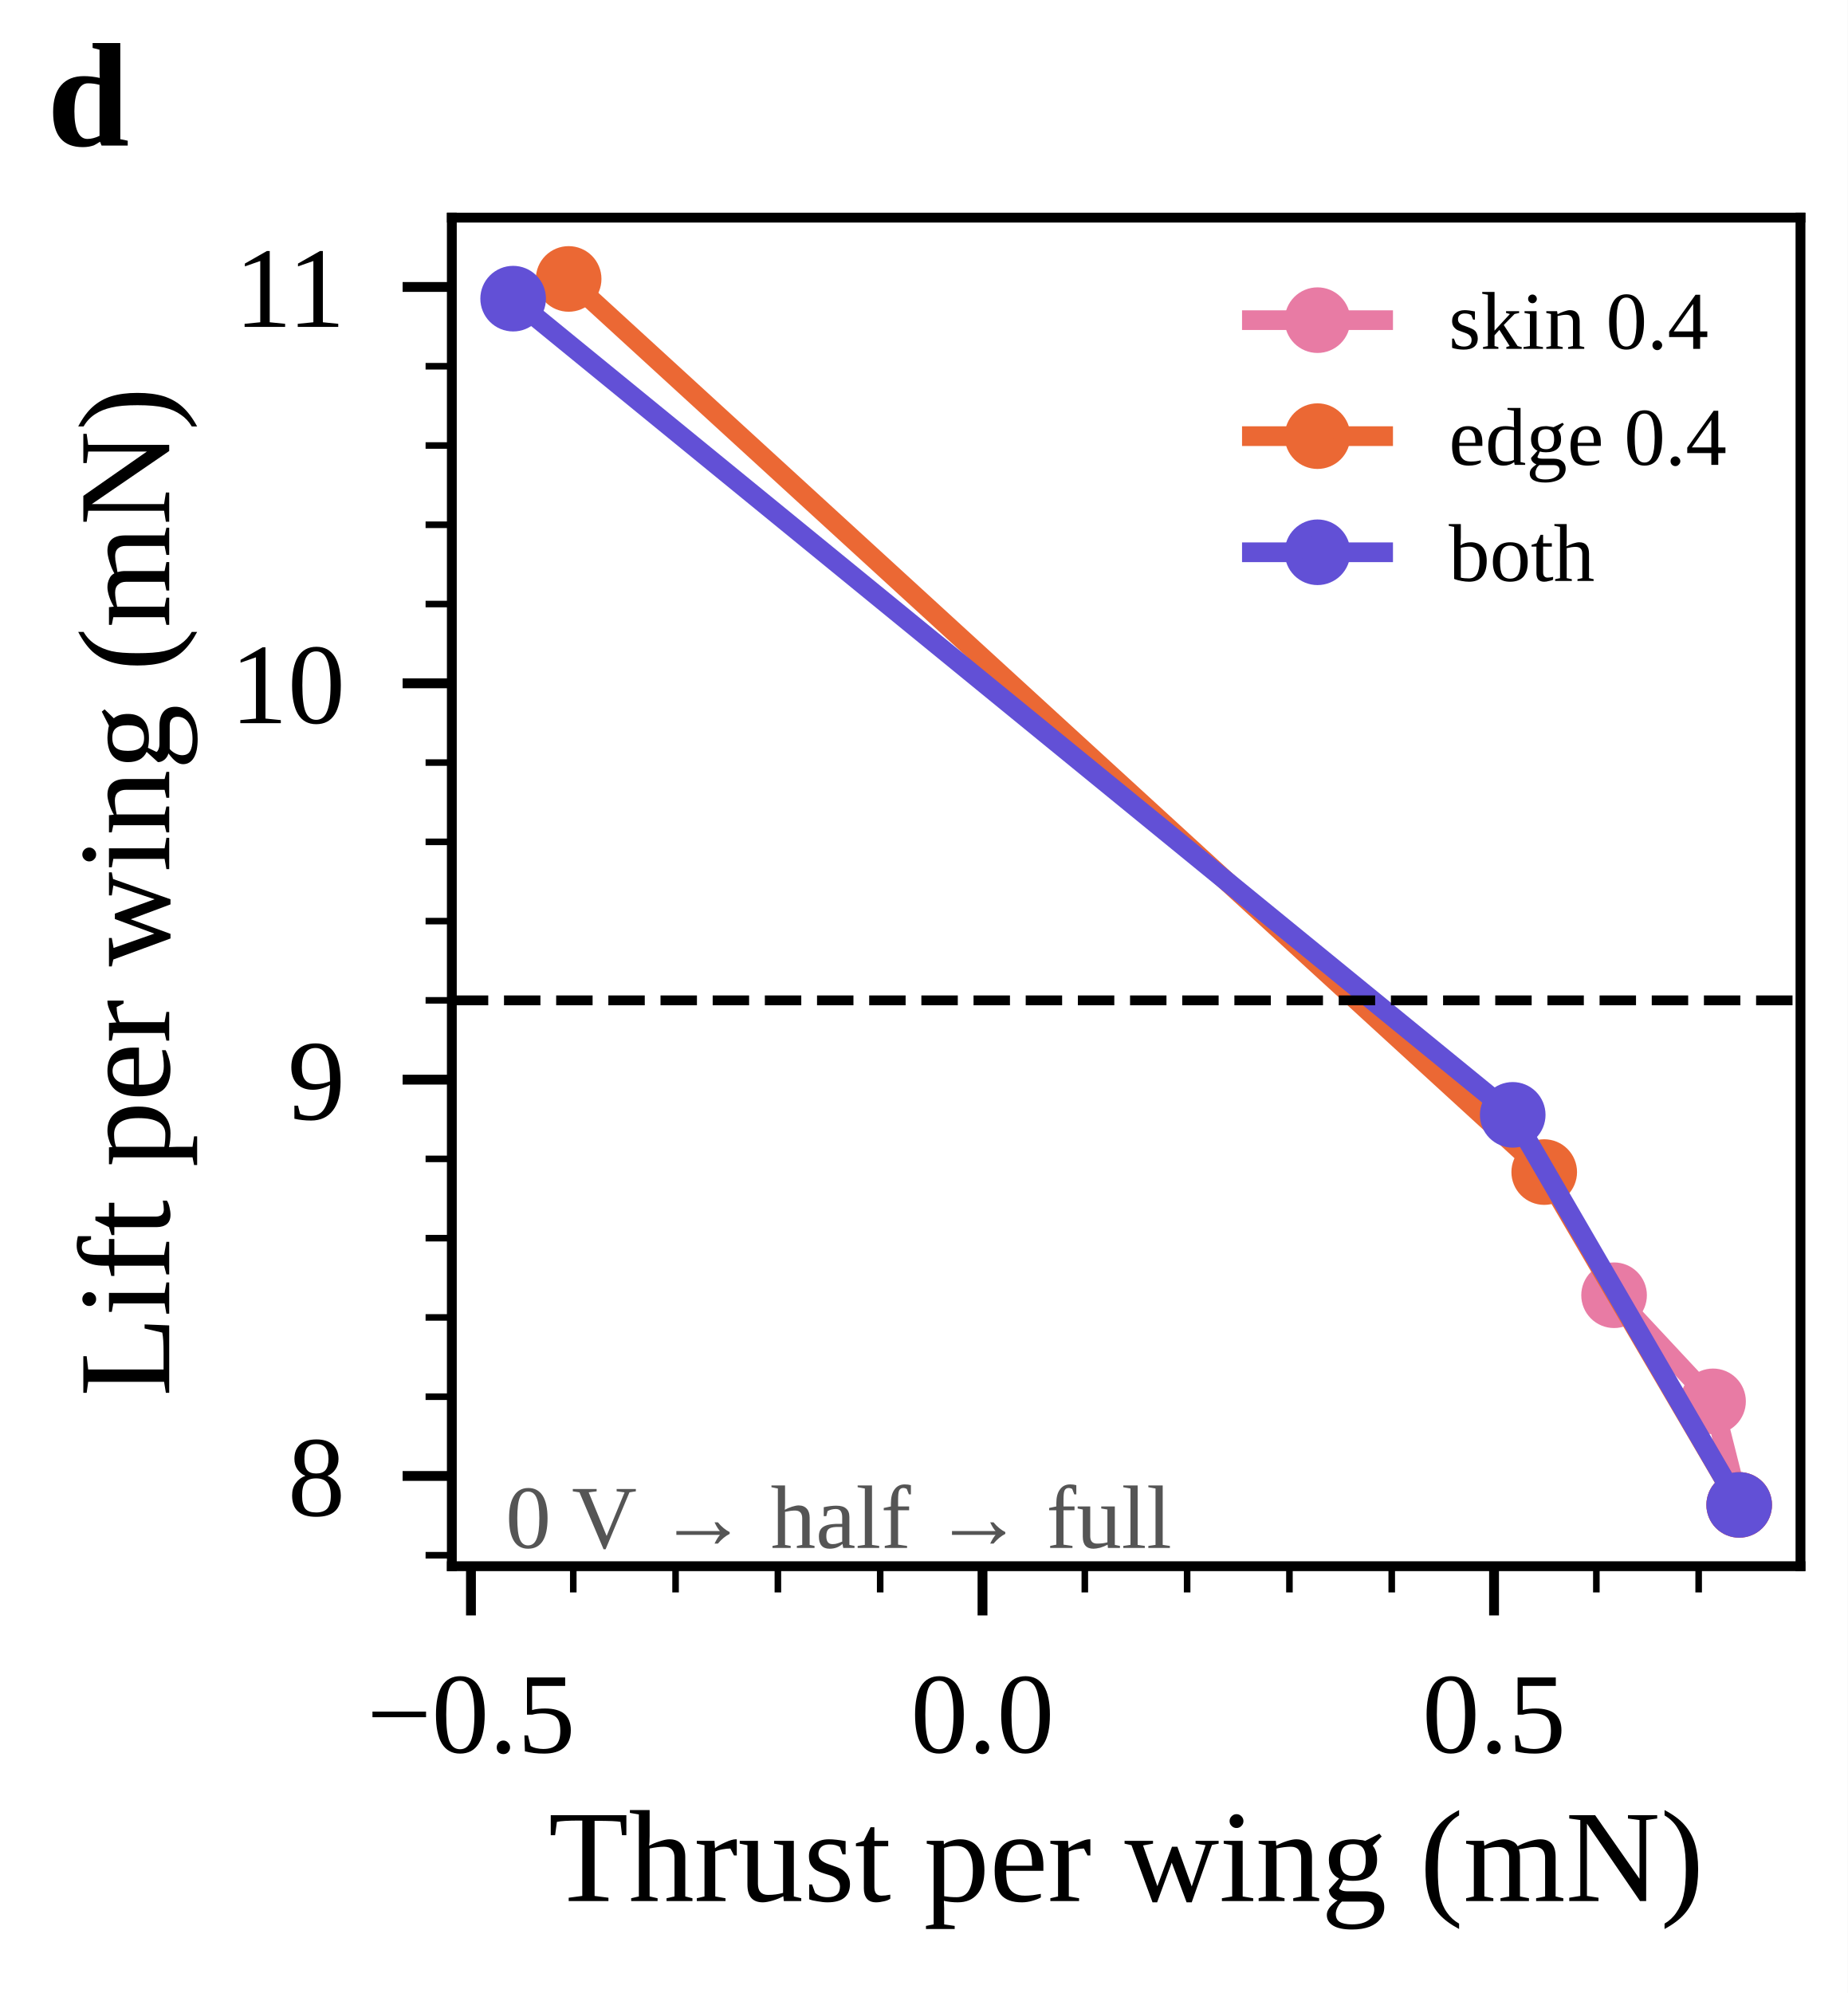
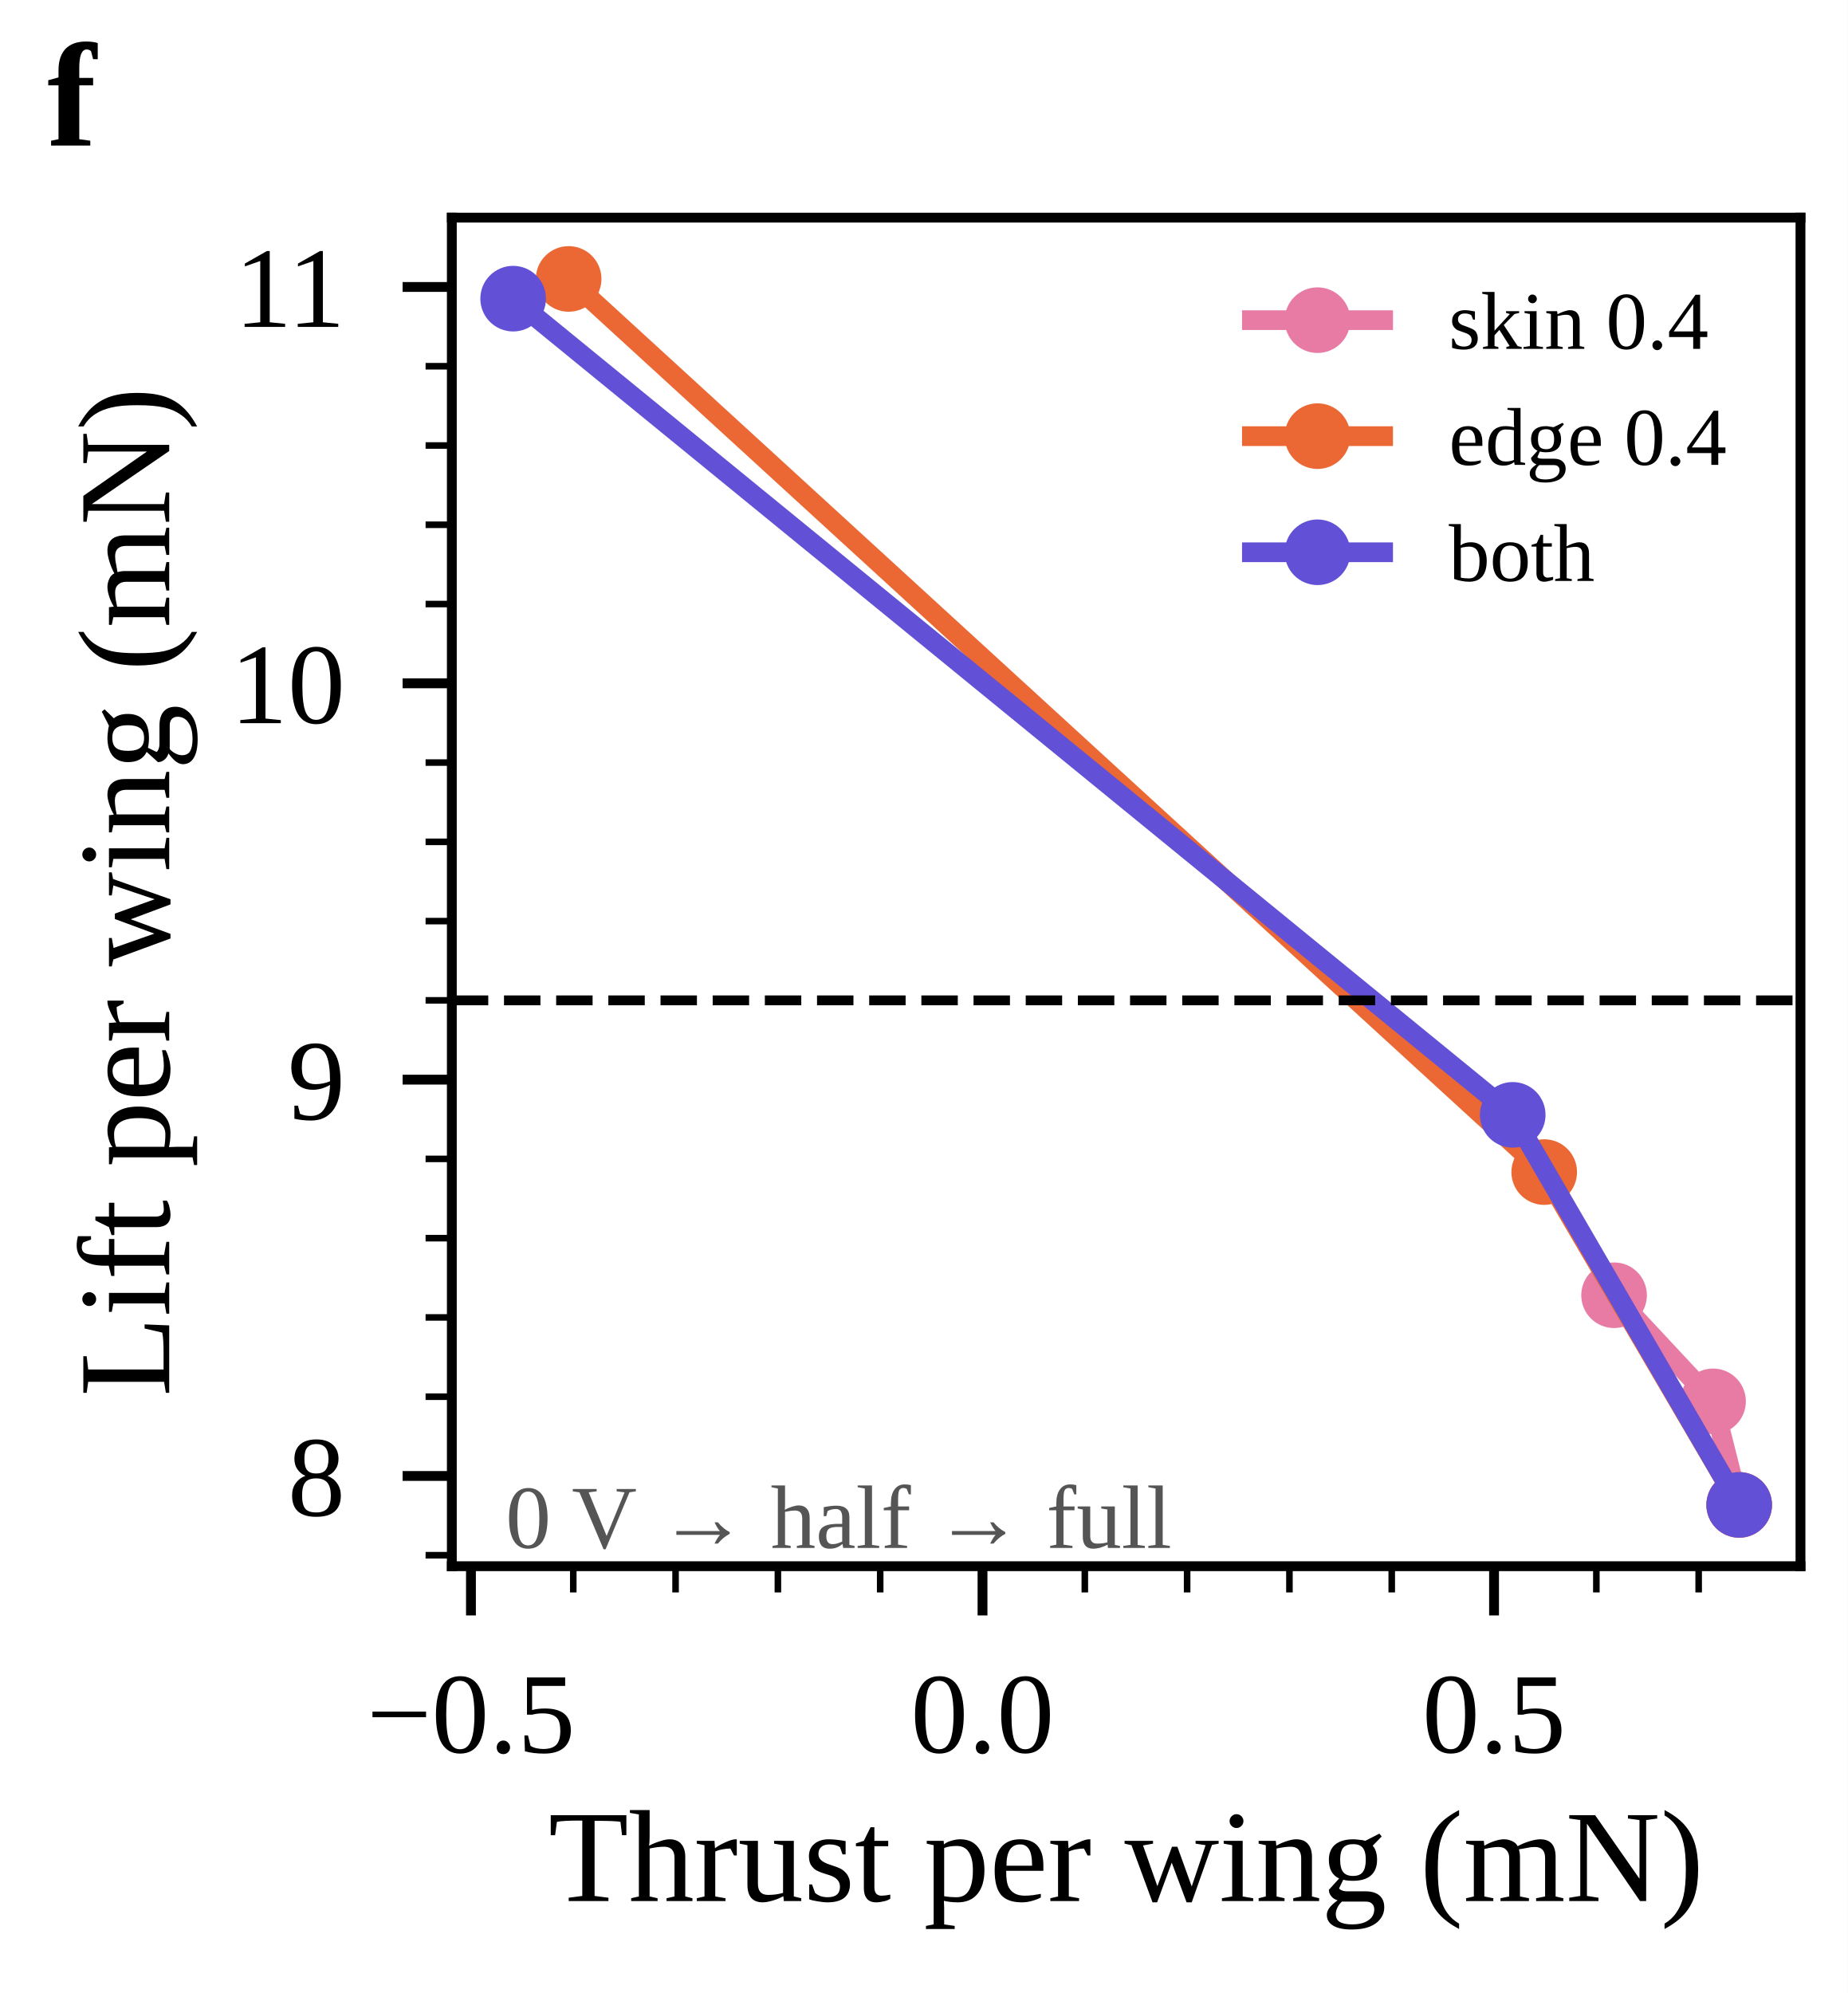
<svg xmlns="http://www.w3.org/2000/svg" xmlns:xlink="http://www.w3.org/1999/xlink" width="112.626pt" height="121.487pt" viewBox="0 0 112.626 121.487" version="1.1">
  <defs>
    <style type="text/css">*{stroke-linejoin: round; stroke-linecap: butt}</style>
  </defs>
  <g id="figure_1">
    <g id="patch_1">
      <path d="M 0 121.487  L 112.626 121.487  L 112.626 0  L 0 0  z " style="fill: #ffffff" />
    </g>
    <g id="axes_1">
      <g id="patch_2">
        <path d="M 27.541 95.471  L 109.746 95.471  L 109.746 13.266  L 27.541 13.266  z " style="fill: #ffffff" />
      </g>
      <g id="matplotlib.axis_1">
        <g id="xtick_1">
          <g id="line2d_1">
            <defs>
-               <path id="m6a2147cb82" d="M 0 0  L 0 3  " style="stroke: #000000; stroke-width: 0.6" />
+               <path id="m46ffb0d062" d="M 0 0  L 0 3  " style="stroke: #000000; stroke-width: 0.6" />
            </defs>
            <g>
-               <use xlink:href="#m6a2147cb82" x="28.707" y="95.471" style="stroke: #000000; stroke-width: 0.6" />
+               <use xlink:href="#m46ffb0d062" x="28.707" y="95.471" style="stroke: #000000; stroke-width: 0.6" />
            </g>
          </g>
          <g id="text_1">
            <text style="font-size: 7px; font-family: 'Times New Roman', 'Times', 'DejaVu Serif', serif; text-anchor: middle" x="28.707" y="106.831" transform="rotate(-0 28.7069 106.8315)">−0.5</text>
          </g>
        </g>
        <g id="xtick_2">
          <g id="line2d_2">
            <g>
-               <use xlink:href="#m6a2147cb82" x="59.888" y="95.471" style="stroke: #000000; stroke-width: 0.6" />
+               <use xlink:href="#m46ffb0d062" x="59.888" y="95.471" style="stroke: #000000; stroke-width: 0.6" />
            </g>
          </g>
          <g id="text_2">
            <text style="font-size: 7px; font-family: 'Times New Roman', 'Times', 'DejaVu Serif', serif; text-anchor: middle" x="59.888" y="106.831" transform="rotate(-0 59.88755 106.8315)">0.0</text>
          </g>
        </g>
        <g id="xtick_3">
          <g id="line2d_3">
            <g>
-               <use xlink:href="#m6a2147cb82" x="91.068" y="95.471" style="stroke: #000000; stroke-width: 0.6" />
+               <use xlink:href="#m46ffb0d062" x="91.068" y="95.471" style="stroke: #000000; stroke-width: 0.6" />
            </g>
          </g>
          <g id="text_3">
            <text style="font-size: 7px; font-family: 'Times New Roman', 'Times', 'DejaVu Serif', serif; text-anchor: middle" x="91.068" y="106.831" transform="rotate(-0 91.06821 106.8315)">0.5</text>
          </g>
        </g>
        <g id="xtick_4">
          <g id="line2d_4">
            <defs>
-               <path id="m879d58dec4" d="M 0 0  L 0 1.6  " style="stroke: #000000; stroke-width: 0.4" />
+               <path id="m00a6d8a93c" d="M 0 0  L 0 1.6  " style="stroke: #000000; stroke-width: 0.4" />
            </defs>
            <g>
-               <use xlink:href="#m879d58dec4" x="34.943" y="95.471" style="stroke: #000000; stroke-width: 0.4" />
+               <use xlink:href="#m00a6d8a93c" x="34.943" y="95.471" style="stroke: #000000; stroke-width: 0.4" />
            </g>
          </g>
        </g>
        <g id="xtick_5">
          <g id="line2d_5">
            <g>
-               <use xlink:href="#m879d58dec4" x="41.179" y="95.471" style="stroke: #000000; stroke-width: 0.4" />
+               <use xlink:href="#m00a6d8a93c" x="41.179" y="95.471" style="stroke: #000000; stroke-width: 0.4" />
            </g>
          </g>
        </g>
        <g id="xtick_6">
          <g id="line2d_6">
            <g>
-               <use xlink:href="#m879d58dec4" x="47.415" y="95.471" style="stroke: #000000; stroke-width: 0.4" />
+               <use xlink:href="#m00a6d8a93c" x="47.415" y="95.471" style="stroke: #000000; stroke-width: 0.4" />
            </g>
          </g>
        </g>
        <g id="xtick_7">
          <g id="line2d_7">
            <g>
-               <use xlink:href="#m879d58dec4" x="53.651" y="95.471" style="stroke: #000000; stroke-width: 0.4" />
+               <use xlink:href="#m00a6d8a93c" x="53.651" y="95.471" style="stroke: #000000; stroke-width: 0.4" />
            </g>
          </g>
        </g>
        <g id="xtick_8">
          <g id="line2d_8">
            <g>
-               <use xlink:href="#m879d58dec4" x="66.124" y="95.471" style="stroke: #000000; stroke-width: 0.4" />
+               <use xlink:href="#m00a6d8a93c" x="66.124" y="95.471" style="stroke: #000000; stroke-width: 0.4" />
            </g>
          </g>
        </g>
        <g id="xtick_9">
          <g id="line2d_9">
            <g>
-               <use xlink:href="#m879d58dec4" x="72.36" y="95.471" style="stroke: #000000; stroke-width: 0.4" />
+               <use xlink:href="#m00a6d8a93c" x="72.36" y="95.471" style="stroke: #000000; stroke-width: 0.4" />
            </g>
          </g>
        </g>
        <g id="xtick_10">
          <g id="line2d_10">
            <g>
-               <use xlink:href="#m879d58dec4" x="78.596" y="95.471" style="stroke: #000000; stroke-width: 0.4" />
+               <use xlink:href="#m00a6d8a93c" x="78.596" y="95.471" style="stroke: #000000; stroke-width: 0.4" />
            </g>
          </g>
        </g>
        <g id="xtick_11">
          <g id="line2d_11">
            <g>
-               <use xlink:href="#m879d58dec4" x="84.832" y="95.471" style="stroke: #000000; stroke-width: 0.4" />
+               <use xlink:href="#m00a6d8a93c" x="84.832" y="95.471" style="stroke: #000000; stroke-width: 0.4" />
            </g>
          </g>
        </g>
        <g id="xtick_12">
          <g id="line2d_12">
            <g>
-               <use xlink:href="#m879d58dec4" x="97.304" y="95.471" style="stroke: #000000; stroke-width: 0.4" />
+               <use xlink:href="#m00a6d8a93c" x="97.304" y="95.471" style="stroke: #000000; stroke-width: 0.4" />
            </g>
          </g>
        </g>
        <g id="xtick_13">
          <g id="line2d_13">
            <g>
-               <use xlink:href="#m879d58dec4" x="103.54" y="95.471" style="stroke: #000000; stroke-width: 0.4" />
+               <use xlink:href="#m00a6d8a93c" x="103.54" y="95.471" style="stroke: #000000; stroke-width: 0.4" />
            </g>
          </g>
        </g>
        <g id="text_4">
          <text style="font-size: 8px; font-family: 'Times New Roman', 'Times', 'DejaVu Serif', serif; text-anchor: middle" x="68.644" y="115.884" transform="rotate(-0 68.64378 115.8838)">Thrust per wing (mN)</text>
        </g>
      </g>
      <g id="matplotlib.axis_2">
        <g id="ytick_1">
          <g id="line2d_14">
            <defs>
-               <path id="mbed52f8b23" d="M 0 0  L -3 0  " style="stroke: #000000; stroke-width: 0.6" />
+               <path id="m8331120b39" d="M 0 0  L -3 0  " style="stroke: #000000; stroke-width: 0.6" />
            </defs>
            <g>
-               <use xlink:href="#mbed52f8b23" x="27.541" y="89.97" style="stroke: #000000; stroke-width: 0.6" />
+               <use xlink:href="#m8331120b39" x="27.541" y="89.97" style="stroke: #000000; stroke-width: 0.6" />
            </g>
          </g>
          <g id="text_5">
            <text style="font-size: 7px; font-family: 'Times New Roman', 'Times', 'DejaVu Serif', serif; text-anchor: end" x="21.041" y="92.4" transform="rotate(-0 21.04142 92.40017)">8</text>
          </g>
        </g>
        <g id="ytick_2">
          <g id="line2d_15">
            <g>
-               <use xlink:href="#mbed52f8b23" x="27.541" y="65.811" style="stroke: #000000; stroke-width: 0.6" />
+               <use xlink:href="#m8331120b39" x="27.541" y="65.811" style="stroke: #000000; stroke-width: 0.6" />
            </g>
          </g>
          <g id="text_6">
            <text style="font-size: 7px; font-family: 'Times New Roman', 'Times', 'DejaVu Serif', serif; text-anchor: end" x="21.041" y="68.241" transform="rotate(-0 21.04142 68.24137)">9</text>
          </g>
        </g>
        <g id="ytick_3">
          <g id="line2d_16">
            <g>
-               <use xlink:href="#mbed52f8b23" x="27.541" y="41.652" style="stroke: #000000; stroke-width: 0.6" />
+               <use xlink:href="#m8331120b39" x="27.541" y="41.652" style="stroke: #000000; stroke-width: 0.6" />
            </g>
          </g>
          <g id="text_7">
            <text style="font-size: 7px; font-family: 'Times New Roman', 'Times', 'DejaVu Serif', serif; text-anchor: end" x="21.041" y="44.083" transform="rotate(-0 21.04142 44.08257)">10</text>
          </g>
        </g>
        <g id="ytick_4">
          <g id="line2d_17">
            <g>
-               <use xlink:href="#mbed52f8b23" x="27.541" y="17.493" style="stroke: #000000; stroke-width: 0.6" />
+               <use xlink:href="#m8331120b39" x="27.541" y="17.493" style="stroke: #000000; stroke-width: 0.6" />
            </g>
          </g>
          <g id="text_8">
            <text style="font-size: 7px; font-family: 'Times New Roman', 'Times', 'DejaVu Serif', serif; text-anchor: end" x="21.041" y="19.924" transform="rotate(-0 21.04142 19.92378)">11</text>
          </g>
        </g>
        <g id="ytick_5">
          <g id="line2d_18">
            <defs>
-               <path id="m84f70092c5" d="M 0 0  L -1.6 0  " style="stroke: #000000; stroke-width: 0.4" />
+               <path id="m6f18d9e12b" d="M 0 0  L -1.6 0  " style="stroke: #000000; stroke-width: 0.4" />
            </defs>
            <g>
-               <use xlink:href="#m84f70092c5" x="27.541" y="94.802" style="stroke: #000000; stroke-width: 0.4" />
+               <use xlink:href="#m6f18d9e12b" x="27.541" y="94.802" style="stroke: #000000; stroke-width: 0.4" />
            </g>
          </g>
        </g>
        <g id="ytick_6">
          <g id="line2d_19">
            <g>
-               <use xlink:href="#m84f70092c5" x="27.541" y="85.138" style="stroke: #000000; stroke-width: 0.4" />
+               <use xlink:href="#m6f18d9e12b" x="27.541" y="85.138" style="stroke: #000000; stroke-width: 0.4" />
            </g>
          </g>
        </g>
        <g id="ytick_7">
          <g id="line2d_20">
            <g>
-               <use xlink:href="#m84f70092c5" x="27.541" y="80.306" style="stroke: #000000; stroke-width: 0.4" />
+               <use xlink:href="#m6f18d9e12b" x="27.541" y="80.306" style="stroke: #000000; stroke-width: 0.4" />
            </g>
          </g>
        </g>
        <g id="ytick_8">
          <g id="line2d_21">
            <g>
-               <use xlink:href="#m84f70092c5" x="27.541" y="75.475" style="stroke: #000000; stroke-width: 0.4" />
+               <use xlink:href="#m6f18d9e12b" x="27.541" y="75.475" style="stroke: #000000; stroke-width: 0.4" />
            </g>
          </g>
        </g>
        <g id="ytick_9">
          <g id="line2d_22">
            <g>
-               <use xlink:href="#m84f70092c5" x="27.541" y="70.643" style="stroke: #000000; stroke-width: 0.4" />
+               <use xlink:href="#m6f18d9e12b" x="27.541" y="70.643" style="stroke: #000000; stroke-width: 0.4" />
            </g>
          </g>
        </g>
        <g id="ytick_10">
          <g id="line2d_23">
            <g>
-               <use xlink:href="#m84f70092c5" x="27.541" y="60.979" style="stroke: #000000; stroke-width: 0.4" />
+               <use xlink:href="#m6f18d9e12b" x="27.541" y="60.979" style="stroke: #000000; stroke-width: 0.4" />
            </g>
          </g>
        </g>
        <g id="ytick_11">
          <g id="line2d_24">
            <g>
-               <use xlink:href="#m84f70092c5" x="27.541" y="56.148" style="stroke: #000000; stroke-width: 0.4" />
+               <use xlink:href="#m6f18d9e12b" x="27.541" y="56.148" style="stroke: #000000; stroke-width: 0.4" />
            </g>
          </g>
        </g>
        <g id="ytick_12">
          <g id="line2d_25">
            <g>
-               <use xlink:href="#m84f70092c5" x="27.541" y="51.316" style="stroke: #000000; stroke-width: 0.4" />
+               <use xlink:href="#m6f18d9e12b" x="27.541" y="51.316" style="stroke: #000000; stroke-width: 0.4" />
            </g>
          </g>
        </g>
        <g id="ytick_13">
          <g id="line2d_26">
            <g>
-               <use xlink:href="#m84f70092c5" x="27.541" y="46.484" style="stroke: #000000; stroke-width: 0.4" />
+               <use xlink:href="#m6f18d9e12b" x="27.541" y="46.484" style="stroke: #000000; stroke-width: 0.4" />
            </g>
          </g>
        </g>
        <g id="ytick_14">
          <g id="line2d_27">
            <g>
-               <use xlink:href="#m84f70092c5" x="27.541" y="36.821" style="stroke: #000000; stroke-width: 0.4" />
+               <use xlink:href="#m6f18d9e12b" x="27.541" y="36.821" style="stroke: #000000; stroke-width: 0.4" />
            </g>
          </g>
        </g>
        <g id="ytick_15">
          <g id="line2d_28">
            <g>
-               <use xlink:href="#m84f70092c5" x="27.541" y="31.989" style="stroke: #000000; stroke-width: 0.4" />
+               <use xlink:href="#m6f18d9e12b" x="27.541" y="31.989" style="stroke: #000000; stroke-width: 0.4" />
            </g>
          </g>
        </g>
        <g id="ytick_16">
          <g id="line2d_29">
            <g>
-               <use xlink:href="#m84f70092c5" x="27.541" y="27.157" style="stroke: #000000; stroke-width: 0.4" />
+               <use xlink:href="#m6f18d9e12b" x="27.541" y="27.157" style="stroke: #000000; stroke-width: 0.4" />
            </g>
          </g>
        </g>
        <g id="ytick_17">
          <g id="line2d_30">
            <g>
-               <use xlink:href="#m84f70092c5" x="27.541" y="22.325" style="stroke: #000000; stroke-width: 0.4" />
+               <use xlink:href="#m6f18d9e12b" x="27.541" y="22.325" style="stroke: #000000; stroke-width: 0.4" />
            </g>
          </g>
        </g>
        <g id="text_9">
          <text style="font-size: 8px; font-family: 'Times New Roman', 'Times', 'DejaVu Serif', serif; text-anchor: middle" x="10.315" y="54.369" transform="rotate(-90 10.31517 54.3685)">Lift per wing (mN)</text>
        </g>
      </g>
      <g id="line2d_31">
-         <path d="M 106.01 91.734  L 104.417 85.422  L 98.384 78.954  " clip-path="url(#p690258ea1a)" style="fill: none; stroke: #e87ba4; stroke-width: 1.2; stroke-linecap: square" />
+         <path d="M 106.01 91.734  L 104.417 85.422  L 98.384 78.954  " clip-path="url(#pd98dd33d4d)" style="fill: none; stroke: #e87ba4; stroke-width: 1.2; stroke-linecap: square" />
        <defs>
-           <path id="m673a63943a" d="M 0 1.5  C 0.398 1.5 0.779 1.342 1.061 1.061  C 1.342 0.779 1.5 0.398 1.5 0  C 1.5 -0.398 1.342 -0.779 1.061 -1.061  C 0.779 -1.342 0.398 -1.5 0 -1.5  C -0.398 -1.5 -0.779 -1.342 -1.061 -1.061  C -1.342 -0.779 -1.5 -0.398 -1.5 0  C -1.5 0.398 -1.342 0.779 -1.061 1.061  C -0.779 1.342 -0.398 1.5 0 1.5  z " style="stroke: #e87ba4" />
+           <path id="mcc0120c345" d="M 0 1.5  C 0.398 1.5 0.779 1.342 1.061 1.061  C 1.342 0.779 1.5 0.398 1.5 0  C 1.5 -0.398 1.342 -0.779 1.061 -1.061  C 0.779 -1.342 0.398 -1.5 0 -1.5  C -0.398 -1.5 -0.779 -1.342 -1.061 -1.061  C -1.342 -0.779 -1.5 -0.398 -1.5 0  C -1.5 0.398 -1.342 0.779 -1.061 1.061  C -0.779 1.342 -0.398 1.5 0 1.5  z " style="stroke: #e87ba4" />
        </defs>
-         <g clip-path="url(#p690258ea1a)">
-           <use xlink:href="#m673a63943a" x="106.01" y="91.734" style="fill: #e87ba4; stroke: #e87ba4" />
-           <use xlink:href="#m673a63943a" x="104.417" y="85.422" style="fill: #e87ba4; stroke: #e87ba4" />
-           <use xlink:href="#m673a63943a" x="98.384" y="78.954" style="fill: #e87ba4; stroke: #e87ba4" />
+         <g clip-path="url(#pd98dd33d4d)">
+           <use xlink:href="#mcc0120c345" x="106.01" y="91.734" style="fill: #e87ba4; stroke: #e87ba4" />
+           <use xlink:href="#mcc0120c345" x="104.417" y="85.422" style="fill: #e87ba4; stroke: #e87ba4" />
+           <use xlink:href="#mcc0120c345" x="98.384" y="78.954" style="fill: #e87ba4; stroke: #e87ba4" />
        </g>
      </g>
      <g id="line2d_32">
-         <path d="M 106.01 91.734  L 94.126 71.446  L 34.661 17.003  " clip-path="url(#p690258ea1a)" style="fill: none; stroke: #eb6834; stroke-width: 1.2; stroke-linecap: square" />
+         <path d="M 106.01 91.734  L 94.126 71.446  L 34.661 17.003  " clip-path="url(#pd98dd33d4d)" style="fill: none; stroke: #eb6834; stroke-width: 1.2; stroke-linecap: square" />
        <defs>
-           <path id="m6aa47dbfd6" d="M 0 1.5  C 0.398 1.5 0.779 1.342 1.061 1.061  C 1.342 0.779 1.5 0.398 1.5 0  C 1.5 -0.398 1.342 -0.779 1.061 -1.061  C 0.779 -1.342 0.398 -1.5 0 -1.5  C -0.398 -1.5 -0.779 -1.342 -1.061 -1.061  C -1.342 -0.779 -1.5 -0.398 -1.5 0  C -1.5 0.398 -1.342 0.779 -1.061 1.061  C -0.779 1.342 -0.398 1.5 0 1.5  z " style="stroke: #eb6834" />
+           <path id="m61f9ab09cb" d="M 0 1.5  C 0.398 1.5 0.779 1.342 1.061 1.061  C 1.342 0.779 1.5 0.398 1.5 0  C 1.5 -0.398 1.342 -0.779 1.061 -1.061  C 0.779 -1.342 0.398 -1.5 0 -1.5  C -0.398 -1.5 -0.779 -1.342 -1.061 -1.061  C -1.342 -0.779 -1.5 -0.398 -1.5 0  C -1.5 0.398 -1.342 0.779 -1.061 1.061  C -0.779 1.342 -0.398 1.5 0 1.5  z " style="stroke: #eb6834" />
        </defs>
-         <g clip-path="url(#p690258ea1a)">
-           <use xlink:href="#m6aa47dbfd6" x="106.01" y="91.734" style="fill: #eb6834; stroke: #eb6834" />
-           <use xlink:href="#m6aa47dbfd6" x="94.126" y="71.446" style="fill: #eb6834; stroke: #eb6834" />
-           <use xlink:href="#m6aa47dbfd6" x="34.661" y="17.003" style="fill: #eb6834; stroke: #eb6834" />
+         <g clip-path="url(#pd98dd33d4d)">
+           <use xlink:href="#m61f9ab09cb" x="106.01" y="91.734" style="fill: #eb6834; stroke: #eb6834" />
+           <use xlink:href="#m61f9ab09cb" x="94.126" y="71.446" style="fill: #eb6834; stroke: #eb6834" />
+           <use xlink:href="#m61f9ab09cb" x="34.661" y="17.003" style="fill: #eb6834; stroke: #eb6834" />
        </g>
      </g>
      <g id="line2d_33">
-         <path d="M 106.01 91.734  L 92.206 67.958  L 31.278 18.205  " clip-path="url(#p690258ea1a)" style="fill: none; stroke: #6250d6; stroke-width: 1.2; stroke-linecap: square" />
+         <path d="M 106.01 91.734  L 92.206 67.958  L 31.278 18.205  " clip-path="url(#pd98dd33d4d)" style="fill: none; stroke: #6250d6; stroke-width: 1.2; stroke-linecap: square" />
        <defs>
-           <path id="meb2c83d245" d="M 0 1.5  C 0.398 1.5 0.779 1.342 1.061 1.061  C 1.342 0.779 1.5 0.398 1.5 0  C 1.5 -0.398 1.342 -0.779 1.061 -1.061  C 0.779 -1.342 0.398 -1.5 0 -1.5  C -0.398 -1.5 -0.779 -1.342 -1.061 -1.061  C -1.342 -0.779 -1.5 -0.398 -1.5 0  C -1.5 0.398 -1.342 0.779 -1.061 1.061  C -0.779 1.342 -0.398 1.5 0 1.5  z " style="stroke: #6250d6" />
+           <path id="mf106bfc670" d="M 0 1.5  C 0.398 1.5 0.779 1.342 1.061 1.061  C 1.342 0.779 1.5 0.398 1.5 0  C 1.5 -0.398 1.342 -0.779 1.061 -1.061  C 0.779 -1.342 0.398 -1.5 0 -1.5  C -0.398 -1.5 -0.779 -1.342 -1.061 -1.061  C -1.342 -0.779 -1.5 -0.398 -1.5 0  C -1.5 0.398 -1.342 0.779 -1.061 1.061  C -0.779 1.342 -0.398 1.5 0 1.5  z " style="stroke: #6250d6" />
        </defs>
-         <g clip-path="url(#p690258ea1a)">
-           <use xlink:href="#meb2c83d245" x="106.01" y="91.734" style="fill: #6250d6; stroke: #6250d6" />
-           <use xlink:href="#meb2c83d245" x="92.206" y="67.958" style="fill: #6250d6; stroke: #6250d6" />
-           <use xlink:href="#meb2c83d245" x="31.278" y="18.205" style="fill: #6250d6; stroke: #6250d6" />
+         <g clip-path="url(#pd98dd33d4d)">
+           <use xlink:href="#mf106bfc670" x="106.01" y="91.734" style="fill: #6250d6; stroke: #6250d6" />
+           <use xlink:href="#mf106bfc670" x="92.206" y="67.958" style="fill: #6250d6; stroke: #6250d6" />
+           <use xlink:href="#mf106bfc670" x="31.278" y="18.205" style="fill: #6250d6; stroke: #6250d6" />
        </g>
      </g>
      <g id="line2d_34">
-         <path d="M 27.541 60.979  L 109.746 60.979  " clip-path="url(#p690258ea1a)" style="fill: none; stroke-dasharray: 2.22,0.96; stroke-dashoffset: 0; stroke: #000000; stroke-width: 0.6" />
+         <path d="M 27.541 60.979  L 109.746 60.979  " clip-path="url(#pd98dd33d4d)" style="fill: none; stroke-dasharray: 2.22,0.96; stroke-dashoffset: 0; stroke: #000000; stroke-width: 0.6" />
      </g>
      <g id="patch_3">
        <path d="M 27.541 95.471  L 27.541 13.266  " style="fill: none; stroke: #000000; stroke-width: 0.6; stroke-linejoin: miter; stroke-linecap: square" />
      </g>
      <g id="patch_4">
        <path d="M 109.746 95.471  L 109.746 13.266  " style="fill: none; stroke: #000000; stroke-width: 0.6; stroke-linejoin: miter; stroke-linecap: square" />
      </g>
      <g id="patch_5">
        <path d="M 27.541 95.471  L 109.746 95.471  " style="fill: none; stroke: #000000; stroke-width: 0.6; stroke-linejoin: miter; stroke-linecap: square" />
      </g>
      <g id="patch_6">
        <path d="M 27.541 13.266  L 109.746 13.266  " style="fill: none; stroke: #000000; stroke-width: 0.6; stroke-linejoin: miter; stroke-linecap: square" />
      </g>
      <g id="text_10">
-         <text style="font-weight: 700; font-size: 9px; font-family: 'Times New Roman', 'Times', 'DejaVu Serif', serif; text-anchor: start" x="2.88" y="8.875" transform="rotate(-0 2.88 8.874844)">d</text>
+         <text style="font-weight: 700; font-size: 9px; font-family: 'Times New Roman', 'Times', 'DejaVu Serif', serif; text-anchor: start" x="2.88" y="8.875" transform="rotate(-0 2.88 8.874844)">f</text>
      </g>
      <g id="text_11">
        <text style="font-size: 5.5px; font-family: 'Times New Roman', 'Times', 'DejaVu Serif', serif; text-anchor: start; fill: #555555" x="30.83" y="94.358" transform="rotate(-0 30.82961 94.35765)">0 V → half → full</text>
      </g>
      <g id="legend_1">
        <g id="line2d_35">
          <path d="M 76.307 19.516  L 80.307 19.516  L 84.307 19.516  " style="fill: none; stroke: #e87ba4; stroke-width: 1.2; stroke-linecap: square" />
          <g>
-             <use xlink:href="#m673a63943a" x="80.307" y="19.516" style="fill: #e87ba4; stroke: #e87ba4" />
+             <use xlink:href="#mcc0120c345" x="80.307" y="19.516" style="fill: #e87ba4; stroke: #e87ba4" />
          </g>
        </g>
        <g id="text_12">
          <text style="font-size: 5px; font-family: 'Times New Roman', 'Times', 'DejaVu Serif', serif; text-anchor: start" x="88.307" y="21.266" transform="rotate(-0 88.30708 21.26614)">skin 0.4</text>
        </g>
        <g id="line2d_36">
          <path d="M 76.307 26.586  L 80.307 26.586  L 84.307 26.586  " style="fill: none; stroke: #eb6834; stroke-width: 1.2; stroke-linecap: square" />
          <g>
-             <use xlink:href="#m6aa47dbfd6" x="80.307" y="26.586" style="fill: #eb6834; stroke: #eb6834" />
+             <use xlink:href="#m61f9ab09cb" x="80.307" y="26.586" style="fill: #eb6834; stroke: #eb6834" />
          </g>
        </g>
        <g id="text_13">
          <text style="font-size: 5px; font-family: 'Times New Roman', 'Times', 'DejaVu Serif', serif; text-anchor: start" x="88.307" y="28.336" transform="rotate(-0 88.30708 28.33567)">edge 0.4</text>
        </g>
        <g id="line2d_37">
          <path d="M 76.307 33.665  L 80.307 33.665  L 84.307 33.665  " style="fill: none; stroke: #6250d6; stroke-width: 1.2; stroke-linecap: square" />
          <g>
-             <use xlink:href="#meb2c83d245" x="80.307" y="33.665" style="fill: #6250d6; stroke: #6250d6" />
+             <use xlink:href="#mf106bfc670" x="80.307" y="33.665" style="fill: #6250d6; stroke: #6250d6" />
          </g>
        </g>
        <g id="text_14">
          <text style="font-size: 5px; font-family: 'Times New Roman', 'Times', 'DejaVu Serif', serif; text-anchor: start" x="88.307" y="35.415" transform="rotate(-0 88.30708 35.41458)">both</text>
        </g>
      </g>
    </g>
  </g>
  <defs>
-     <clipPath id="p690258ea1a">
+     <clipPath id="pd98dd33d4d">
      <rect x="27.541" y="13.266" width="82.205" height="82.205" />
    </clipPath>
  </defs>
</svg>
